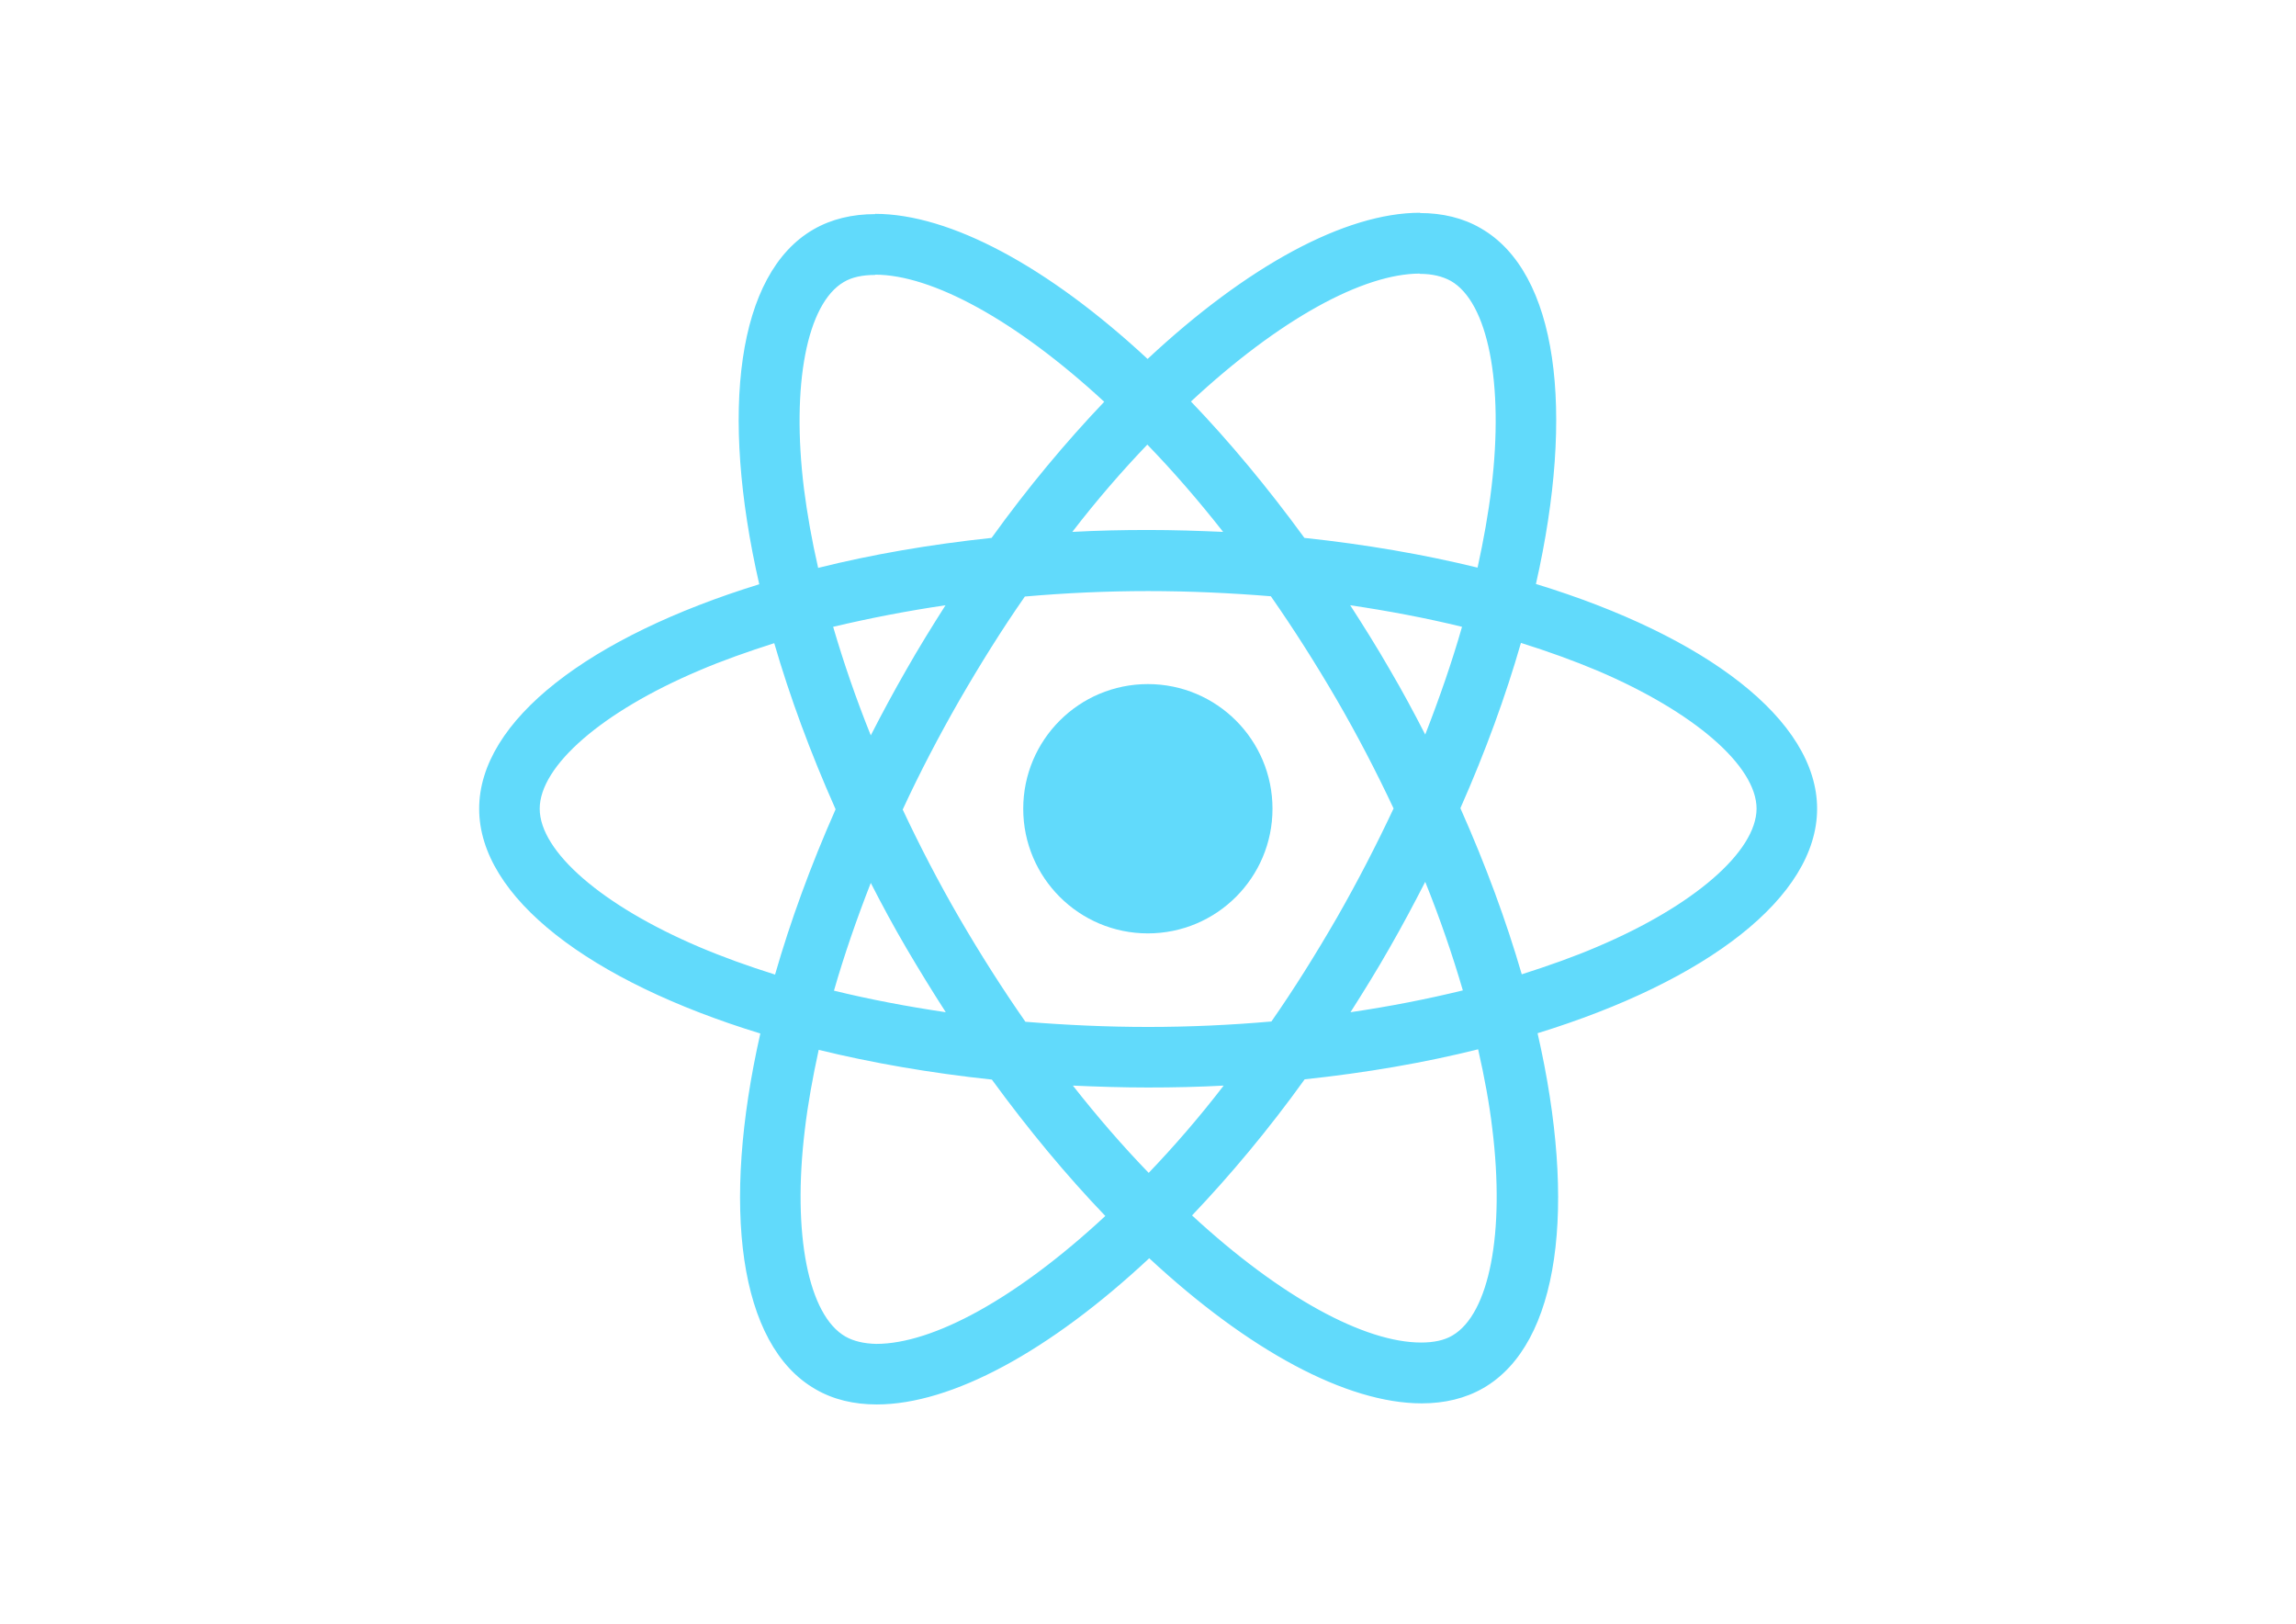
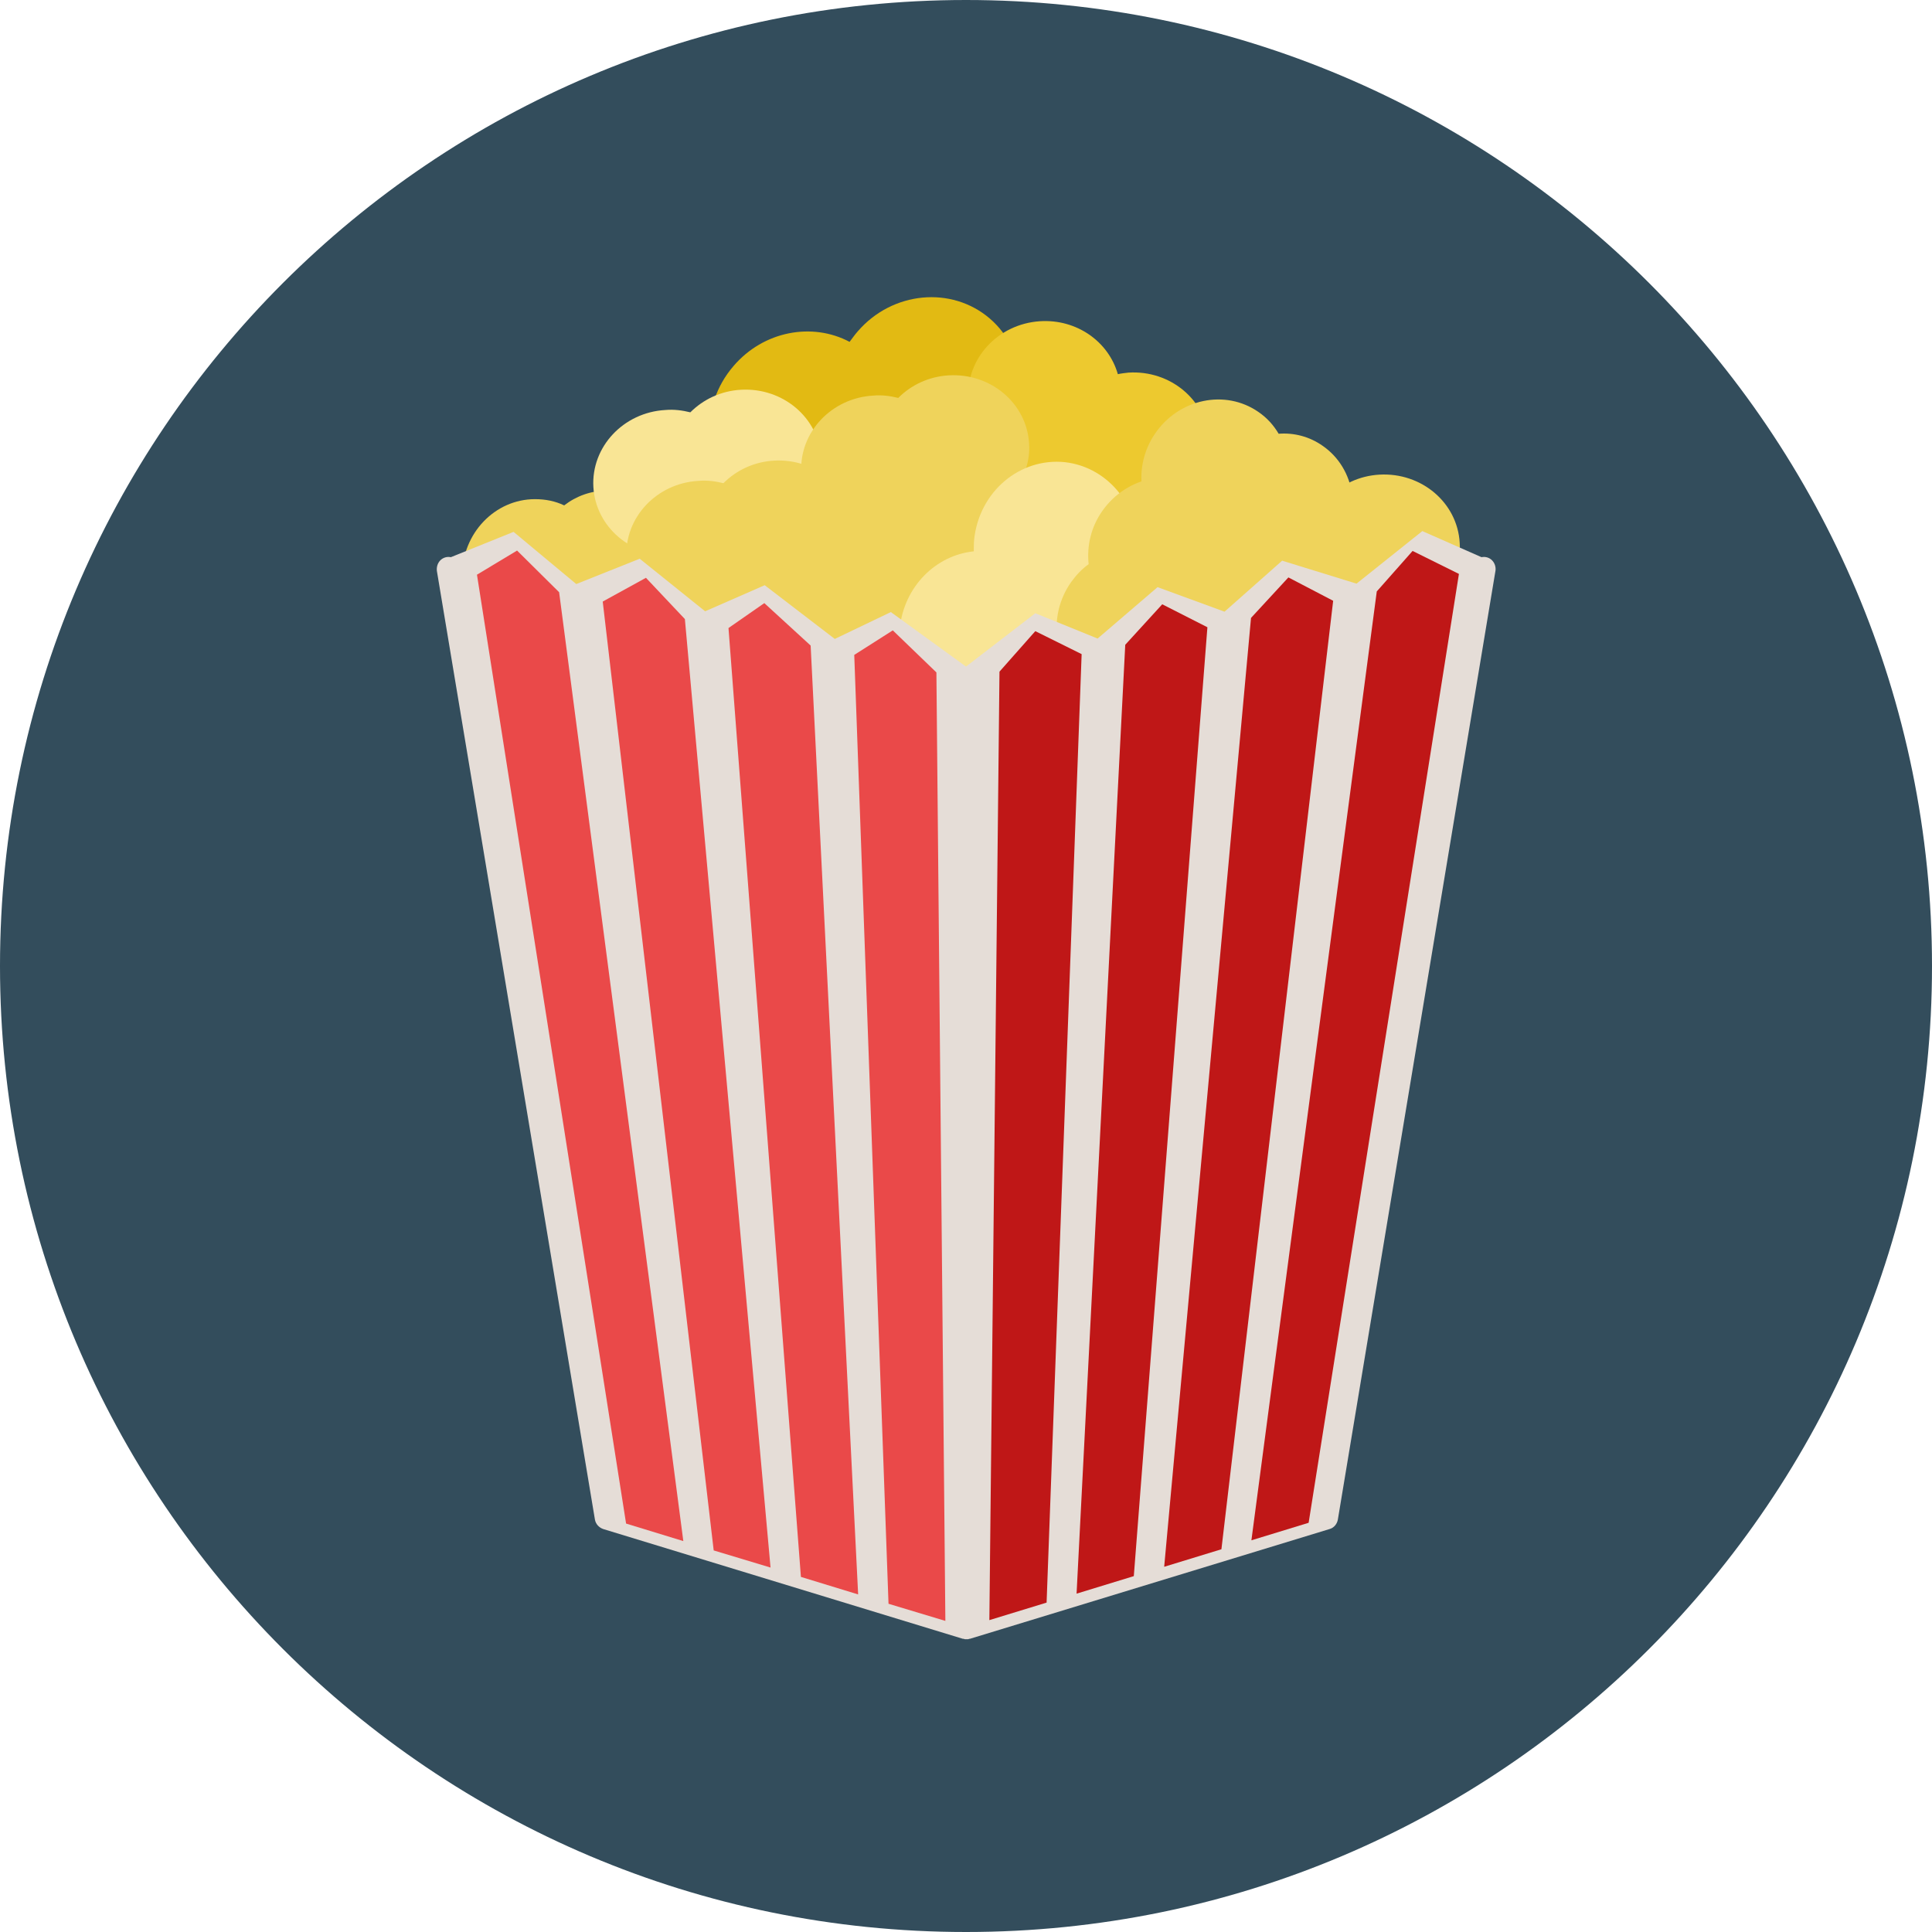
- <svg xmlns="http://www.w3.org/2000/svg" viewBox="0 0 841.9 595.3">
-   <g fill="#61DAFB">
-     <path d="M666.3 296.5c0-32.5-40.7-63.3-103.1-82.4 14.4-63.6 8-114.2-20.2-130.4-6.5-3.8-14.1-5.6-22.4-5.6v22.3c4.6 0 8.3.9 11.4 2.6 13.6 7.8 19.5 37.5 14.9 75.7-1.1 9.4-2.9 19.3-5.1 29.4-19.6-4.8-41-8.5-63.5-10.9-13.5-18.5-27.5-35.3-41.6-50 32.6-30.3 63.2-46.9 84-46.9V78c-27.5 0-63.5 19.6-99.9 53.6-36.4-33.8-72.4-53.2-99.9-53.2v22.3c20.7 0 51.4 16.5 84 46.6-14 14.7-28 31.4-41.3 49.9-22.6 2.4-44 6.1-63.6 11-2.3-10-4-19.7-5.2-29-4.7-38.2 1.1-67.9 14.6-75.8 3-1.8 6.9-2.6 11.5-2.6V78.5c-8.4 0-16 1.8-22.6 5.6-28.1 16.2-34.4 66.7-19.9 130.1-62.2 19.2-102.7 49.9-102.7 82.3 0 32.5 40.7 63.3 103.1 82.4-14.4 63.6-8 114.2 20.2 130.4 6.5 3.8 14.1 5.6 22.5 5.6 27.5 0 63.5-19.6 99.9-53.6 36.4 33.8 72.4 53.2 99.9 53.2 8.4 0 16-1.8 22.6-5.6 28.1-16.2 34.4-66.7 19.9-130.1 62-19.1 102.5-49.9 102.5-82.3zm-130.2-66.7c-3.7 12.9-8.3 26.2-13.5 39.5-4.1-8-8.4-16-13.1-24-4.6-8-9.5-15.8-14.4-23.4 14.2 2.1 27.9 4.7 41 7.9zm-45.8 106.5c-7.8 13.5-15.8 26.3-24.1 38.2-14.9 1.3-30 2-45.2 2-15.1 0-30.2-.7-45-1.9-8.3-11.9-16.4-24.6-24.2-38-7.6-13.1-14.5-26.4-20.8-39.8 6.2-13.4 13.2-26.8 20.7-39.9 7.8-13.5 15.8-26.3 24.1-38.2 14.9-1.3 30-2 45.2-2 15.1 0 30.2.7 45 1.9 8.3 11.9 16.4 24.6 24.2 38 7.6 13.1 14.5 26.4 20.8 39.8-6.3 13.4-13.2 26.8-20.7 39.9zm32.3-13c5.4 13.4 10 26.8 13.8 39.8-13.1 3.2-26.9 5.9-41.2 8 4.9-7.7 9.8-15.6 14.4-23.7 4.6-8 8.9-16.1 13-24.1zM421.2 430c-9.3-9.6-18.6-20.3-27.8-32 9 .4 18.2.7 27.5.7 9.4 0 18.7-.2 27.8-.7-9 11.7-18.3 22.4-27.5 32zm-74.4-58.9c-14.2-2.1-27.9-4.7-41-7.9 3.7-12.9 8.3-26.2 13.5-39.5 4.1 8 8.4 16 13.1 24 4.7 8 9.5 15.8 14.4 23.4zM420.7 163c9.3 9.6 18.6 20.3 27.8 32-9-.4-18.2-.7-27.5-.7-9.4 0-18.7.2-27.8.7 9-11.7 18.3-22.4 27.5-32zm-74 58.9c-4.9 7.7-9.8 15.6-14.4 23.7-4.6 8-8.9 16-13 24-5.4-13.4-10-26.8-13.8-39.8 13.1-3.1 26.9-5.8 41.2-7.9zm-90.5 125.2c-35.4-15.1-58.3-34.9-58.3-50.6 0-15.7 22.9-35.6 58.3-50.6 8.6-3.7 18-7 27.7-10.1 5.7 19.6 13.2 40 22.5 60.9-9.2 20.8-16.6 41.1-22.2 60.6-9.9-3.1-19.3-6.5-28-10.2zM310 490c-13.6-7.8-19.5-37.5-14.9-75.7 1.1-9.4 2.9-19.3 5.1-29.4 19.6 4.8 41 8.5 63.5 10.9 13.5 18.5 27.5 35.3 41.6 50-32.6 30.3-63.2 46.9-84 46.9-4.5-.1-8.3-1-11.3-2.7zm237.2-76.2c4.7 38.2-1.1 67.9-14.6 75.8-3 1.8-6.9 2.6-11.5 2.6-20.7 0-51.4-16.5-84-46.6 14-14.7 28-31.4 41.3-49.9 22.6-2.4 44-6.1 63.6-11 2.3 10.1 4.1 19.8 5.2 29.1zm38.5-66.7c-8.6 3.7-18 7-27.7 10.1-5.7-19.6-13.2-40-22.5-60.9 9.2-20.8 16.6-41.1 22.2-60.6 9.9 3.1 19.3 6.5 28.1 10.2 35.4 15.1 58.3 34.9 58.3 50.6-.1 15.7-23 35.6-58.4 50.6zM320.8 78.4z" />
-     <circle cx="420.9" cy="296.5" r="45.7" />
-     <path d="M520.5 78.1z" />
+ <svg xmlns="http://www.w3.org/2000/svg" version="1.1" id="Layer_1" x="0px" y="0px" viewBox="0 0 496.2 496.2" style="enable-background:new 0 0 496.2 496.2;" xml:space="preserve">
+   <path style="fill:#334D5C;" d="M496.2,248.1C496.2,111.1,385.1,0,248.1,0S0,111.1,0,248.1s111.1,248.1,248.1,248.1  S496.2,385.1,496.2,248.1z" />
+   <path style="fill:#E2BA13;" d="M188.4,94c-8.9,10.3-8.1,25.6,1.7,34c4,3.4,8.8,5.2,13.7,5.5c1.3,2.9,3.3,5.5,5.8,7.7  c9.8,8.5,25,7,33.9-3.3c4.2-4.9,6.3-11,6.2-16.9c2.2-1.4,4.3-3.1,6.2-5.2c8.9-10.3,8.1-25.6-1.7-34s-25-7-33.9,3.3  c-0.8,0.9-1.4,1.8-2.1,2.7C208.6,82.7,196.1,85,188.4,94z" />
+   <path style="fill:#EDC92F;" d="M267.1,82.5c-10.8,0.7-19,9.6-18.4,19.9c0.3,4.1,1.9,7.9,4.5,10.8c-0.9,2.4-1.3,4.9-1.2,7.6  c0.6,10.3,9.9,18.1,20.7,17.4c5.2-0.3,9.7-2.5,13-5.8c2,0.5,4.2,0.7,6.4,0.6c10.8-0.7,19-9.6,18.4-19.9s-9.9-18.1-20.7-17.4  c-0.9,0.1-1.8,0.2-2.7,0.4C284.7,87.7,276.5,81.9,267.1,82.5z" />
+   <path style="fill:#EFD35B;" d="M174.7,145.6c0-10.8-8.4-19.6-18.7-19.6c-4.2,0-8,1.4-11.1,3.8c-2.3-1.1-4.8-1.6-7.5-1.6  c-10.3,0-18.7,8.8-18.7,19.6c0,5.2,1.9,9.9,5,13.4c-0.6,2-1,4.1-1,6.3c0,10.8,8.4,19.6,18.7,19.6s18.7-8.8,18.7-19.6  c0-0.9-0.1-1.8-0.2-2.7C168.4,162.8,174.7,155,174.7,145.6z" />
+   <path style="fill:#F9E595;" d="M195.7,155.9c10.8-0.6,19.1-9.5,18.5-19.8c-0.2-4.2-1.9-7.9-4.5-10.9c0.9-2.4,1.4-4.9,1.2-7.6  c-0.6-10.3-9.8-18.1-20.6-17.5c-5.2,0.3-9.7,2.5-13,5.8c-2-0.5-4.2-0.8-6.4-0.6c-10.8,0.6-19.1,9.5-18.5,19.8s9.8,18.1,20.6,17.5  c0.9-0.1,1.8-0.2,2.7-0.3C178.1,150.5,186.3,156.4,195.7,155.9z" />
+   <g>
+     <path style="fill:#EFD35B;" d="M359.7,177.7c10.8-0.6,19.1-9.5,18.5-19.8c-0.2-4.2-1.9-7.9-4.5-10.9c0.9-2.4,1.4-4.9,1.2-7.6   c-0.6-10.3-9.8-18.1-20.6-17.5c-5.2,0.3-9.7,2.5-13,5.8c-2-0.5-4.2-0.8-6.4-0.6c-10.8,0.6-19.1,9.5-18.5,19.8s9.8,18.1,20.6,17.5   c0.9-0.1,1.8-0.2,2.7-0.3C342.1,172.4,350.3,178.3,359.7,177.7z" />
+     <path style="fill:#EFD35B;" d="M204.2,174.1c10.8-0.6,19.1-9.5,18.5-19.8c-0.2-4.2-1.9-7.9-4.5-10.9c0.9-2.4,1.4-4.9,1.2-7.6   c-0.6-10.3-9.8-18.1-20.6-17.5c-5.2,0.3-9.7,2.5-13,5.8c-2-0.5-4.2-0.8-6.4-0.6c-10.8,0.6-19.1,9.5-18.5,19.8s9.8,18.1,20.6,17.5   c0.9-0.1,1.8-0.2,2.7-0.3C186.6,168.8,194.8,174.6,204.2,174.1z" />
+     <path style="fill:#EFD35B;" d="M249.1,152.2c10.8-0.6,19.1-9.5,18.5-19.8c-0.2-4.1-1.9-7.9-4.5-10.9c0.9-2.4,1.4-4.9,1.2-7.6   c-0.6-10.3-9.8-18.1-20.6-17.5c-5.2,0.3-9.7,2.5-13,5.8c-2-0.5-4.2-0.8-6.4-0.6c-10.8,0.6-19.1,9.5-18.5,19.8s9.8,18.1,20.6,17.5   c0.9-0.1,1.8-0.2,2.7-0.3C231.5,146.9,239.7,152.8,249.1,152.2z" />
+     <path style="fill:#EFD35B;" d="M343.9,141.2c6.1-8.9,4.2-20.9-4.2-26.7c-3.4-2.4-7.4-3.4-11.3-3.1c-1.3-2.2-3-4.1-5.2-5.6   c-8.5-5.9-20.4-3.4-26.5,5.5c-2.9,4.2-4,9.2-3.4,13.8c-1.7,1.3-3.2,2.8-4.4,4.6c-6.1,8.9-4.2,20.9,4.3,26.7   c8.5,5.9,20.4,3.4,26.5-5.5c0.5-0.8,1-1.5,1.4-2.3C328.9,151.8,338.6,149,343.9,141.2z" />
+     <path style="fill:#EFD35B;" d="M258.2,145.6c1.3-10.7-6-20.4-16.2-21.7c-4.1-0.5-8.1,0.5-11.5,2.5c-2.2-1.3-4.6-2.2-7.2-2.5   c-10.2-1.2-19.6,6.5-20.9,17.2c-0.6,5.1,0.7,10,3.4,13.9c-0.9,1.9-1.5,4-1.8,6.2c-1.3,10.7,6,20.4,16.2,21.7   c10.2,1.2,19.6-6.5,20.9-17.2c0.1-0.9,0.2-1.8,0.1-2.7C249.8,162,257.1,155,258.2,145.6z" />
  </g>
+   <path style="fill:#F9E595;" d="M231.1,161.3c-1.3,12.2,7.1,23,18.7,24.3c4.7,0.5,9.2-0.6,12.9-3c2.5,1.5,5.2,2.4,8.2,2.8  c11.6,1.2,22-7.6,23.3-19.8c0.6-5.8-1-11.3-4-15.6c1-2.2,1.6-4.5,1.9-7c1.3-12.2-7.1-23-18.6-24.3c-11.6-1.2-22,7.6-23.3,19.8  c-0.1,1-0.1,2.1-0.1,3.1C240.3,142.6,232.2,150.7,231.1,161.3z" />
+   <path style="fill:#EFD35B;" d="M330.2,161.7c6.3-8.8,4.5-20.8-3.9-26.8c-3.4-2.4-7.3-3.5-11.3-3.3c-1.3-2.2-3-4.1-5.2-5.7  c-8.4-6-20.3-3.6-26.6,5.2c-3,4.2-4.1,9.1-3.6,13.8c-1.7,1.2-3.2,2.8-4.5,4.6c-6.2,8.8-4.5,20.8,3.9,26.8s20.3,3.6,26.6-5.2  c0.5-0.8,1-1.5,1.4-2.3C315,172.1,324.7,169.3,330.2,161.7z" />
+   <g>
+     <path style="fill:#E5DDD7;" d="M383.2,143.9c-0.7-0.7-1.7-1-2.7-0.8l-15.2-6.7l-16.9,13.5l-19.1-5.9l-14.8,13.1l-17.2-6.3   L281.9,164l-16-6.5l-17.8,13.7l-19.3-14l-14.4,6.9l-18-13.8l-15.3,6.7l-16.8-13.5L148,150l-16.1-13.4l-16.1,6.5   c-1-0.2-2,0.1-2.7,0.8s-1,1.7-0.9,2.7l40.6,243.7c0.2,1.1,1,2,2.1,2.4l92.4,28.2c0,0,0,0,0.1,0l0,0h0.1c0.1,0,0.2,0.1,0.3,0.1   s0.2,0,0.3,0h0.1l0,0l0,0h0.1c0.1,0,0.2,0,0.3,0c0.1,0,0.2,0,0.3-0.1h0.1l0,0c0,0,0,0,0.1,0l92.4-28.2c1.1-0.3,1.9-1.3,2.1-2.4   l40.5-243.8C384.2,145.6,383.9,144.6,383.2,143.9z" />
+     <path style="fill:#E5DDD7;" d="M248.1,418L248.1,418L248.1,418z" />
+     <path style="fill:#E5DDD7;" d="M248.1,418L248.1,418L248.1,418z" />
+     <polygon style="fill:#E5DDD7;" points="248.1,174.3 248.1,174.3 248.1,418 248.1,418 248.1,418  " />
+   </g>
+   <g>
+     <polygon style="fill:#EA4949;" points="122.5,147.6 160.8,391.3 175.5,395.8 143.6,152.1 132.8,141.4  " />
+     <polygon style="fill:#EA4949;" points="154.8,154.5 183.3,398.2 197.9,402.6 175.9,159 165.9,148.4  " />
+     <polygon style="fill:#EA4949;" points="187.1,161.3 205.7,405 220.4,409.5 208.2,165.8 196.3,154.9  " />
+     <polygon style="fill:#EA4949;" points="219.4,168.2 228.2,411.9 242.8,416.3 240.5,172.7 229.3,161.9  " />
+   </g>
+   <g>
+     <polygon style="fill:#BF1717;" points="256.7,172.5 254.1,416.1 268.8,411.6 277.8,168 265.9,162.1  " />
+     <polygon style="fill:#BF1717;" points="289,165.6 276.5,409.3 291.2,404.8 310.1,161.1 298.5,155.2  " />
+     <polygon style="fill:#BF1717;" points="321.3,158.7 299,402.4 313.7,397.9 342.4,154.3 330.9,148.3  " />
+     <polygon style="fill:#BF1717;" points="353.6,151.9 321.4,395.6 336.1,391.1 374.7,147.4 362.8,141.5  " />
+   </g>
+   <g>
+ </g>
+   <g>
+ </g>
+   <g>
+ </g>
+   <g>
+ </g>
+   <g>
+ </g>
+   <g>
+ </g>
+   <g>
+ </g>
+   <g>
+ </g>
+   <g>
+ </g>
+   <g>
+ </g>
+   <g>
+ </g>
+   <g>
+ </g>
+   <g>
+ </g>
+   <g>
+ </g>
+   <g>
+ </g>
</svg>
